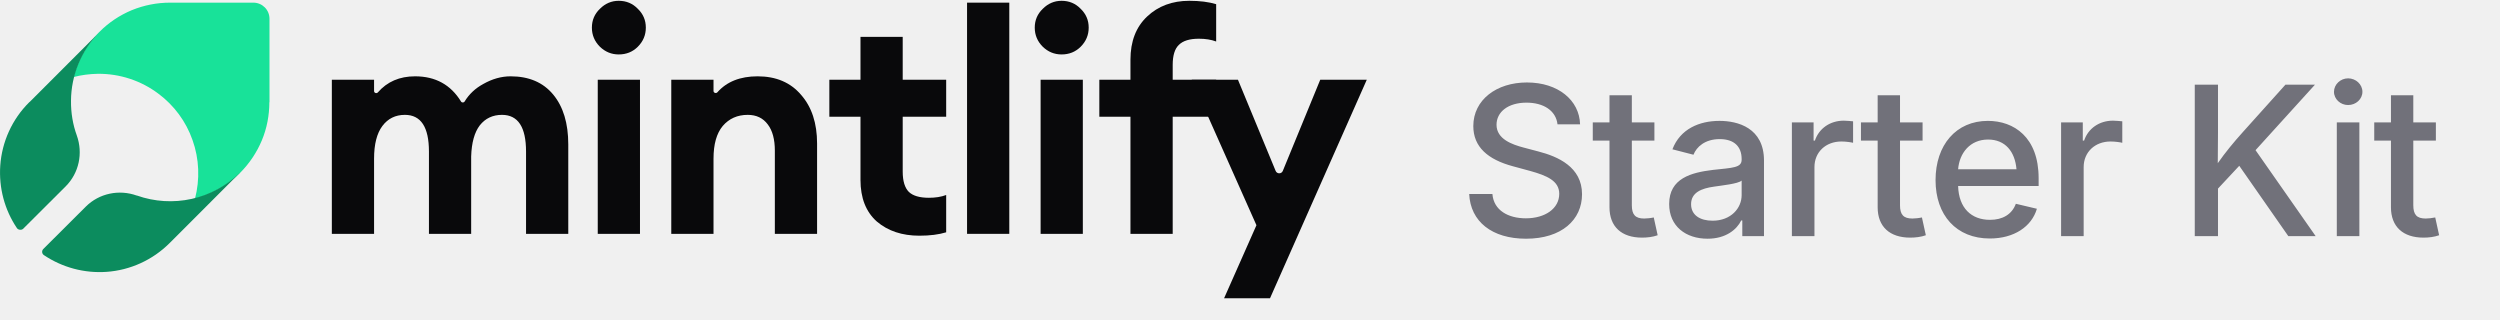
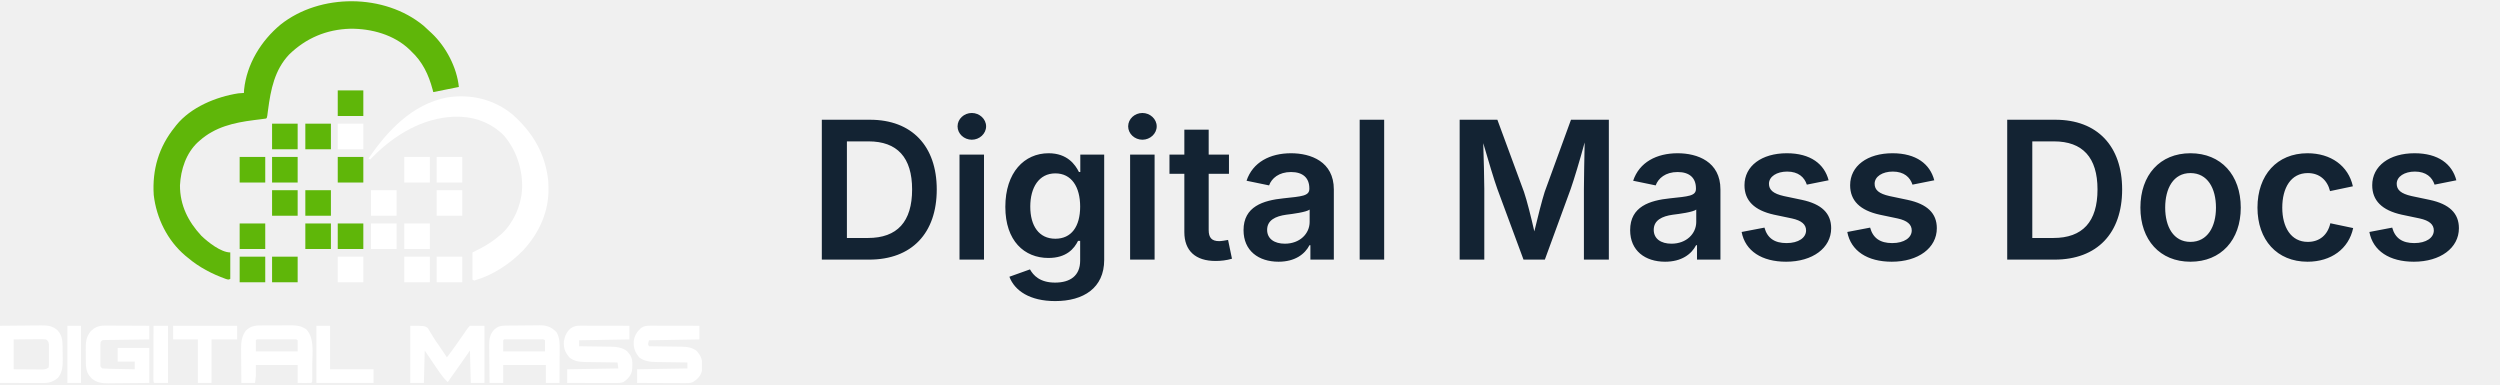
- <svg xmlns="http://www.w3.org/2000/svg" width="180" height="23" viewBox="0 0 180 23" fill="none">
-   <path d="M91.44 21.476H88.133L90.464 16.216L85.802 5.74H89.132L91.847 12.307C91.943 12.536 92.268 12.536 92.362 12.306L95.058 5.74H98.409L91.44 21.476Z" fill="#09090B" />
-   <path d="M81.393 16.837V8.403H79.152V5.74H81.393V4.297C81.393 2.98 81.792 1.944 82.592 1.19C83.391 0.435 84.404 0.058 85.633 0.058C86.387 0.058 87.031 0.139 87.564 0.302V2.988C87.208 2.854 86.794 2.788 86.32 2.788C85.655 2.788 85.174 2.936 84.878 3.232C84.582 3.513 84.434 3.994 84.434 4.674V5.74H87.564V8.403H84.434V16.837H81.393Z" fill="#09090B" />
-   <path d="M76.433 3.92C75.915 3.92 75.463 3.735 75.079 3.365C74.694 2.98 74.502 2.521 74.502 1.989C74.502 1.456 74.694 1.005 75.079 0.635C75.463 0.25 75.915 0.058 76.433 0.058C76.98 0.058 77.438 0.25 77.809 0.635C78.193 1.005 78.386 1.456 78.386 1.989C78.386 2.521 78.193 2.98 77.809 3.365C77.438 3.735 76.98 3.92 76.433 3.92ZM74.924 16.837V5.74H77.964V16.837H74.924Z" fill="#09090B" />
-   <path d="M69.628 16.837V0.191H72.669V16.837H69.628Z" fill="#09090B" />
-   <path d="M66.194 16.97C64.951 16.97 63.93 16.63 63.131 15.949C62.347 15.254 61.955 14.255 61.955 12.953V8.403H59.713V5.74H61.955V2.655H64.995V5.74H68.125V8.403H64.995V12.354C64.995 13.034 65.143 13.523 65.439 13.819C65.735 14.1 66.216 14.24 66.882 14.24C67.355 14.24 67.769 14.174 68.125 14.04V16.726C67.592 16.889 66.948 16.97 66.194 16.97Z" fill="#09090B" />
-   <path d="M48.332 16.837V5.74H51.373V6.551C51.373 6.688 51.559 6.748 51.65 6.646C52.328 5.879 53.293 5.495 54.546 5.495C55.878 5.495 56.921 5.939 57.676 6.827C58.445 7.7 58.83 8.869 58.83 10.334V16.837H55.789V10.844C55.789 10.03 55.619 9.402 55.279 8.958C54.939 8.499 54.458 8.27 53.836 8.27C53.096 8.27 52.497 8.536 52.038 9.069C51.594 9.601 51.373 10.386 51.373 11.421V16.837H48.332Z" fill="#09090B" />
-   <path d="M44.547 3.92C44.029 3.92 43.578 3.735 43.193 3.365C42.809 2.98 42.616 2.521 42.616 1.989C42.616 1.456 42.809 1.005 43.193 0.635C43.578 0.25 44.029 0.058 44.547 0.058C45.095 0.058 45.553 0.25 45.923 0.635C46.308 1.005 46.5 1.456 46.5 1.989C46.5 2.521 46.308 2.98 45.923 3.365C45.553 3.735 45.095 3.92 44.547 3.92ZM43.038 16.837V5.74H46.079V16.837H43.038Z" fill="#09090B" />
-   <path d="M37.875 16.837V10.911C37.875 9.15 37.298 8.27 36.144 8.27C35.478 8.27 34.945 8.521 34.546 9.024C34.161 9.527 33.954 10.275 33.924 11.266V16.837H30.884V10.911C30.884 9.15 30.306 8.27 29.152 8.27C28.472 8.27 27.932 8.536 27.532 9.069C27.133 9.601 26.933 10.386 26.933 11.421V16.837H23.892V5.74H26.933V6.559C26.933 6.695 27.116 6.755 27.206 6.652C27.878 5.881 28.771 5.495 29.885 5.495C31.349 5.495 32.452 6.1 33.193 7.309C33.252 7.404 33.395 7.403 33.454 7.307C33.774 6.78 34.219 6.361 34.79 6.05C35.441 5.68 36.099 5.495 36.765 5.495C38.082 5.495 39.103 5.932 39.828 6.805C40.553 7.678 40.916 8.876 40.916 10.4V16.837H37.875Z" fill="#09090B" />
-   <path d="M19.403 7.362V1.35C19.403 0.705 18.879 0.191 18.244 0.191H12.235C11.291 0.191 10.357 0.378 9.487 0.733C8.618 1.098 7.824 1.621 7.16 2.295L7.114 2.341C6.235 3.23 5.609 4.333 5.291 5.548C5.861 5.399 6.45 5.324 7.039 5.314C8.609 5.296 10.151 5.801 11.403 6.745C12.534 7.586 13.394 8.746 13.861 10.083C14.347 11.438 14.403 12.916 14.039 14.309C15.244 13.991 16.356 13.364 17.244 12.486L17.291 12.439C17.954 11.775 18.487 10.98 18.851 10.111C19.216 9.241 19.393 8.306 19.393 7.362H19.403Z" fill="#18E299" />
-   <path d="M5.112 7.26C5.121 5.416 5.857 3.646 7.151 2.324L2.151 7.326C2.133 7.344 2.114 7.354 2.095 7.372C0.876 8.583 0.14 10.204 0.019 11.918C-0.092 13.52 0.327 15.103 1.22 16.426C1.306 16.552 1.537 16.593 1.667 16.472L4.73 13.417C5.689 12.458 5.987 11.033 5.531 9.757C5.242 8.965 5.103 8.117 5.112 7.26Z" fill="#0C8C5E" />
-   <path d="M17.262 12.44C16.303 13.38 15.102 14.032 13.799 14.321C12.486 14.61 11.127 14.526 9.861 14.079C9.861 14.079 9.851 14.079 9.842 14.079C8.567 13.622 7.142 13.921 6.183 14.871L3.12 17.926C2.99 18.056 3.009 18.27 3.167 18.373C4.489 19.258 6.072 19.686 7.673 19.574C9.386 19.453 10.997 18.717 12.216 17.497L12.263 17.451L17.262 12.449V12.44Z" fill="#0C8C5E" />
-   <text x="105" y="17" font-family="Inter, ui-sans-serif, system-ui, -apple-system, sans-serif" font-size="15" font-weight="500" fill="#71717A" letter-spacing="-0.01em">Starter Kit</text>
+ <svg xmlns="http://www.w3.org/2000/svg" width="260" height="40" viewBox="0 0 260 40">
+   <svg x="0" y="0" width="73" height="40" viewBox="0 0 823 447">
+     <path d="M0 0 C2.51 2.22 4.94 4.49 7.36 6.81 C8.12 7.51 8.88 8.21 9.66 8.93 C26.28 24.65 39.1 48.95 41.36 71.81 C31.36 73.81 21.36 75.81 11.36 77.81 C10.96 76.25 10.96 76.25 10.55 74.66 C5.87 57.27 -1.23 42.24 -14.64 29.81 C-15.22 29.23 -15.79 28.65 -16.38 28.05 C-34.65 10.48 -61.34 3.21 -86.17 3.53 C-113.85 4.33 -137.94 14.55 -157.71 33.83 C-174.74 51.96 -179.2 74.88 -182.33 98.58 C-182.49 99.76 -182.65 100.94 -182.81 102.15 C-182.95 103.22 -183.08 104.28 -183.22 105.38 C-183.64 107.81 -183.64 107.81 -184.64 108.81 C-187.09 109.19 -189.52 109.5 -191.98 109.79 C-193.53 109.98 -195.07 110.18 -196.62 110.37 C-197.43 110.47 -198.24 110.58 -199.07 110.68 C-222.51 113.67 -244.44 118.65 -262.64 134.81 C-263.25 135.34 -263.86 135.87 -264.49 136.42 C-278.49 149.4 -284.68 168.54 -285.63 187.15 C-285.68 210.36 -276.14 229.53 -260.45 246.38 C-252.91 253.62 -237.61 265.81 -226.64 265.81 C-226.64 276.04 -226.64 286.27 -226.64 296.81 C-228.64 297.81 -228.64 297.81 -231.67 296.95 C-248.14 291.03 -263.27 283.16 -276.64 271.81 C-277.51 271.11 -278.38 270.4 -279.27 269.68 C-300.33 251.85 -313.24 225.67 -316.39 198.44 C-318.3 168.63 -310.42 141.99 -291.64 118.81 C-291.1 118.11 -290.56 117.4 -290.01 116.68 C-272.99 95.56 -243.36 83.33 -217.21 79.28 C-215.03 79.06 -212.83 78.92 -210.64 78.81 C-210.55 76.89 -210.55 76.89 -210.45 74.94 C-207.33 44.95 -190.59 17.69 -167.7 -1.31 C-121.35 -38.19 -45.74 -37.89 0 0 Z " fill="#5FB609" transform="translate(496.6406,28.1875)" />
+     <path d="M0 0 C23.55 21.08 38.17 45.59 41.57 77.54 C41.66 79.18 41.73 80.83 41.76 82.47 C41.8 83.41 41.84 84.34 41.88 85.3 C42.54 113.37 31.02 138.67 12.16 159.01 C-3.43 175.05 -23.56 188.22 -45.24 194.47 C-45.9 194.14 -46.56 193.81 -47.24 193.47 C-47.24 182.91 -47.24 172.35 -47.24 161.47 C-42.94 159.31 -42.94 159.31 -38.55 157.1 C-30 152.66 -22.54 147.78 -15.24 141.47 C-14.49 140.84 -13.75 140.21 -12.98 139.56 C0.65 127.02 9.65 106.84 10.76 88.47 C10.81 87.63 10.87 86.78 10.92 85.91 C11.6 64.07 4.11 41.34 -10.13 24.68 C-23.08 11.15 -41.53 3.28 -60.24 2.47 C-60.98 2.43 -61.72 2.39 -62.48 2.35 C-98.93 1.34 -132.78 19.68 -158.62 43.98 C-161.54 46.77 -164.42 49.58 -167.24 52.47 C-167.9 52.14 -168.56 51.81 -169.24 51.47 C-147.03 18.78 -117.81 -12.3 -77.3 -20.19 C-49.63 -24.7 -21.67 -18.11 0 0 Z " fill="#FFFFFF" transform="translate(601.2383,132.5273)" />
+     <path d="M0 0 C1.26 0 2.52 0 3.82 0 C5.2 0.01 6.57 0.01 7.95 0.02 C9.36 0.02 10.77 0.02 12.18 0.02 C15.88 0.02 19.58 0.03 23.29 0.04 C27.07 0.06 30.85 0.06 34.63 0.06 C42.04 0.08 49.46 0.09 56.88 0.11 C56.88 5.39 56.88 10.67 56.88 16.11 C37.41 16.44 17.94 16.77 -2.12 17.11 C-3.58 21.72 -3.58 21.72 -2.12 24.11 C-1.57 24.12 -1.01 24.13 -0.43 24.13 C5.41 24.2 11.25 24.28 17.09 24.38 C19.27 24.41 21.44 24.44 23.62 24.46 C26.76 24.49 29.89 24.55 33.03 24.6 C34 24.61 34.96 24.61 35.96 24.62 C42.54 24.76 48.64 25.42 53.9 29.8 C54.35 30.38 54.79 30.95 55.25 31.55 C55.94 32.42 55.94 32.42 56.65 33.3 C60.88 39.56 60.55 45.71 59.88 53.11 C58.1 59.39 54.61 62.81 49.11 66.2 C46.18 67.4 43.8 67.35 40.64 67.34 C38.75 67.34 38.75 67.34 36.82 67.34 C35.45 67.33 34.08 67.32 32.7 67.31 C31.3 67.31 29.89 67.3 28.48 67.3 C24.79 67.29 21.09 67.27 17.4 67.25 C13.62 67.23 9.85 67.22 6.08 67.21 C-1.32 67.19 -8.72 67.15 -16.12 67.11 C-16.12 61.83 -16.12 56.55 -16.12 51.11 C3.35 50.78 22.82 50.45 42.88 50.11 C42.88 47.8 42.88 45.49 42.88 43.11 C40.9 43.09 40.9 43.09 38.89 43.07 C33.97 43.01 29.06 42.93 24.14 42.85 C22.02 42.82 19.9 42.79 17.78 42.77 C14.72 42.73 11.66 42.68 8.6 42.63 C7.66 42.62 6.72 42.61 5.76 42.61 C-1.14 42.45 -7.82 41.6 -13.46 37.35 C-18.64 31.11 -20.45 26.22 -20.06 18.11 C-19.21 11.58 -16.27 7.1 -11.5 2.68 C-7.59 0.1 -4.58 -0.01 0 0 Z " fill="#FFFFFF" transform="translate(763.1238,379.8865)" />
+     <path d="M0 0 C1.26 0 2.52 0 3.82 0 C5.2 0.01 6.57 0.01 7.95 0.02 C9.36 0.02 10.77 0.02 12.18 0.02 C15.88 0.02 19.58 0.03 23.29 0.04 C27.07 0.06 30.85 0.06 34.63 0.06 C42.04 0.08 49.46 0.09 56.88 0.11 C56.88 5.39 56.88 10.67 56.88 16.11 C37.41 16.44 17.94 16.77 -2.12 17.11 C-2.12 19.42 -2.12 21.73 -2.12 24.11 C-0.15 24.14 -0.15 24.14 1.86 24.16 C6.78 24.22 11.69 24.29 16.61 24.38 C18.73 24.41 20.85 24.44 22.97 24.46 C26.03 24.49 29.09 24.55 32.15 24.6 C33.56 24.61 33.56 24.61 35 24.62 C41.91 24.77 48.74 25.56 54.25 30.05 C54.79 30.73 55.32 31.41 55.88 32.11 C56.43 32.79 56.99 33.47 57.56 34.18 C61.27 39.64 60.37 46.81 59.88 53.11 C58.25 59.1 54.86 62.61 49.88 66.11 C46.6 67.21 44.2 67.23 40.75 67.23 C39.49 67.23 38.23 67.23 36.93 67.23 C35.55 67.22 34.18 67.22 32.8 67.21 C31.39 67.21 29.99 67.21 28.58 67.21 C24.87 67.2 21.17 67.19 17.47 67.18 C13.69 67.17 9.9 67.17 6.12 67.16 C-1.29 67.15 -8.71 67.13 -16.12 67.11 C-16.12 61.83 -16.12 56.55 -16.12 51.11 C3.68 50.78 23.48 50.45 43.88 50.11 C43.38 46.65 43.38 46.65 42.88 43.11 C42.32 43.11 41.76 43.1 41.18 43.1 C35.34 43.03 29.5 42.95 23.66 42.85 C21.49 42.82 19.31 42.79 17.13 42.77 C13.99 42.73 10.86 42.68 7.72 42.63 C6.76 42.62 5.79 42.61 4.8 42.61 C-1.97 42.46 -7.88 41.67 -13.37 37.35 C-18.45 31.35 -20.51 26.51 -20 18.61 C-19.07 12.44 -16.82 7.3 -12.06 3.18 C-7.86 0.22 -5.02 -0.01 0 0 Z " fill="#FFFFFF" transform="translate(681.1238,379.8865)" />
+     <path d="M0 0 C17 0 17 0 20.68 2.72 C21.85 4.52 21.85 4.52 22.88 6.5 C23.73 7.87 24.58 9.25 25.43 10.62 C25.85 11.34 26.26 12.06 26.69 12.8 C28.9 16.52 31.44 20.02 33.94 23.56 C37 28.02 40.01 32.5 43 37 C49.86 28.14 56.24 18.97 62.59 9.75 C63.6 8.29 63.6 8.29 64.62 6.8 C65.52 5.49 65.52 5.49 66.45 4.15 C68 2 68 2 70 0 C75.61 0 81.22 0 87 0 C87 22.11 87 44.22 87 67 C81.72 67 76.44 67 71 67 C70.67 54.46 70.34 41.92 70 29 C66.35 34.26 66.35 34.26 62.62 39.62 C56.48 48.46 50.3 57.27 44 66 C39.28 61.67 35.81 56.7 32.19 51.44 C31.61 50.61 31.03 49.78 30.44 48.92 C25.87 42.34 21.45 35.67 17 29 C16.67 41.54 16.34 54.08 16 67 C10.72 67 5.44 67 0 67 C0 44.89 0 22.78 0 0 Z " fill="#FFFFFF" transform="translate(481,380)" />
+     <path d="M0 0 C1.17 -0.01 2.34 -0.01 3.55 -0.02 C6.02 -0.02 8.49 -0.02 10.97 -0.01 C14.74 -0 18.51 -0.03 22.28 -0.06 C24.68 -0.07 27.09 -0.07 29.5 -0.06 C31.18 -0.08 31.18 -0.08 32.9 -0.1 C39.69 -0.04 44.1 0.79 49.88 4.43 C59.8 14.88 57.05 32.26 57.01 45.75 C57.01 48.35 57.01 50.96 57.02 53.57 C57.02 55.23 57.02 56.89 57.02 58.55 C57.02 59.33 57.02 60.11 57.02 60.91 C57 66.32 57 66.32 55.88 67.43 C53.18 67.51 50.52 67.53 47.82 67.5 C45.2 67.48 42.58 67.45 39.88 67.43 C39.88 60.5 39.88 53.57 39.88 46.43 C23.71 46.43 7.54 46.43 -9.12 46.43 C-9.12 50.72 -9.12 55.01 -9.12 59.43 C-9.39 62.11 -9.7 64.78 -10.12 67.43 C-15.4 67.43 -20.68 67.43 -26.12 67.43 C-26.19 60.62 -26.25 53.81 -26.28 46.99 C-26.3 44.68 -26.32 42.36 -26.34 40.05 C-26.38 36.71 -26.4 33.37 -26.41 30.03 C-26.43 29.01 -26.44 27.98 -26.46 26.92 C-26.46 19.31 -25.54 12.26 -20.8 6.06 C-14.47 -0.13 -8.43 -0.02 0 0 Z M-9.12 17.43 C-9.12 21.72 -9.12 26.01 -9.12 30.43 C7.05 30.43 23.22 30.43 39.88 30.43 C39.88 26.14 39.88 21.85 39.88 17.43 C38.3 15.85 36.67 16.31 34.47 16.3 C33.06 16.3 33.06 16.3 31.63 16.29 C30.61 16.3 29.59 16.3 28.54 16.3 C27.5 16.3 26.46 16.3 25.39 16.3 C23.19 16.3 20.98 16.3 18.78 16.3 C15.4 16.31 12.01 16.3 8.63 16.3 C6.49 16.3 4.36 16.3 2.23 16.3 C1.21 16.3 0.19 16.3 -0.86 16.29 C-1.8 16.3 -2.74 16.3 -3.71 16.3 C-4.95 16.31 -4.95 16.31 -6.22 16.31 C-8.13 16.23 -8.13 16.23 -9.12 17.43 Z " fill="#FFFFFF" transform="translate(309.1172,379.5664)" />
+     <path d="M0 0 C1.08 -0.02 2.15 -0.03 3.26 -0.05 C8.18 -0.09 13.1 -0.13 18.02 -0.16 C20.62 -0.17 23.21 -0.2 25.8 -0.24 C29.54 -0.29 33.29 -0.32 37.03 -0.33 C38.18 -0.35 39.34 -0.38 40.52 -0.4 C49.1 -0.38 54 1.56 60.11 7.51 C64.27 14.38 64.01 21.91 63.93 29.69 C63.93 30.77 63.93 31.85 63.92 32.95 C63.91 36.37 63.89 39.78 63.86 43.19 C63.85 45.52 63.84 47.84 63.84 50.17 C63.81 55.84 63.78 61.52 63.74 67.19 C58.46 67.19 53.18 67.19 47.74 67.19 C47.74 60.26 47.74 53.33 47.74 46.19 C31.24 46.19 14.74 46.19 -2.26 46.19 C-2.26 53.12 -2.26 60.05 -2.26 67.19 C-7.54 67.19 -12.82 67.19 -18.26 67.19 C-18.36 59.79 -18.43 52.39 -18.48 44.99 C-18.5 42.47 -18.53 39.96 -18.56 37.44 C-18.61 33.82 -18.64 30.19 -18.65 26.57 C-18.67 25.45 -18.69 24.33 -18.72 23.18 C-18.72 15.95 -17.93 10.04 -12.78 4.64 C-8.61 0.98 -5.41 0.07 0 0 Z M-2.26 17.19 C-2.26 21.48 -2.26 25.77 -2.26 30.19 C13.91 30.19 30.08 30.19 46.74 30.19 C46.74 25.9 46.74 21.61 46.74 17.19 C45.15 15.61 43.53 16.07 41.33 16.06 C39.92 16.06 39.92 16.06 38.48 16.05 C37.46 16.06 36.44 16.06 35.39 16.06 C34.35 16.06 33.31 16.06 32.24 16.06 C30.04 16.06 27.84 16.06 25.64 16.06 C22.25 16.07 18.87 16.06 15.48 16.06 C13.35 16.06 11.22 16.06 9.08 16.06 C8.06 16.06 7.04 16.06 5.99 16.05 C5.05 16.06 4.12 16.06 3.15 16.06 C1.91 16.06 1.91 16.06 0.64 16.07 C-1.27 15.98 -1.27 15.98 -2.26 17.19 Z " fill="#FFFFFF" transform="translate(592.2625,379.8071)" />
+     <path d="M0 0 C1.16 0 2.32 0 3.52 0 C4.76 0.01 6 0.02 7.28 0.03 C9.2 0.04 9.2 0.04 11.16 0.04 C14.56 0.05 17.95 0.07 21.34 0.09 C24.8 0.11 28.27 0.12 31.74 0.13 C38.53 0.15 45.32 0.19 52.11 0.23 C52.11 5.51 52.11 10.79 52.11 16.23 C50.45 16.25 48.8 16.27 47.09 16.29 C40.97 16.36 34.84 16.45 28.72 16.54 C26.07 16.58 23.41 16.62 20.76 16.65 C16.95 16.69 13.14 16.75 9.33 16.81 C8.14 16.82 6.95 16.84 5.72 16.85 C4.62 16.87 3.52 16.89 2.38 16.91 C0.93 16.93 0.93 16.93 -0.56 16.95 C-3.08 17.01 -3.08 17.01 -4.89 19.23 C-5.2 22.21 -5.2 22.21 -5.16 25.7 C-5.16 26.99 -5.16 28.28 -5.17 29.61 C-5.16 30.29 -5.16 30.96 -5.15 31.66 C-5.14 33.72 -5.15 35.78 -5.17 37.84 C-5.16 39.78 -5.16 39.78 -5.16 41.76 C-5.16 42.95 -5.15 44.14 -5.15 45.37 C-5.19 48.36 -5.19 48.36 -2.89 50.23 C-0.03 50.47 2.75 50.6 5.62 50.64 C6.46 50.66 7.3 50.68 8.16 50.7 C10.85 50.76 13.54 50.81 16.23 50.85 C18.05 50.89 19.88 50.93 21.7 50.97 C26.17 51.07 30.64 51.15 35.11 51.23 C35.11 48.26 35.11 45.29 35.11 42.23 C28.51 42.23 21.91 42.23 15.11 42.23 C15.11 36.95 15.11 31.67 15.11 26.23 C27.32 26.23 39.53 26.23 52.11 26.23 C52.11 39.76 52.11 53.29 52.11 67.23 C44.69 67.31 37.27 67.39 29.86 67.43 C26.4 67.46 22.95 67.48 19.49 67.53 C15.52 67.58 11.55 67.6 7.58 67.62 C5.74 67.65 5.74 67.65 3.86 67.68 C-4.14 67.68 -9.68 66.86 -15.92 61.48 C-16.36 60.92 -16.81 60.36 -17.27 59.79 C-17.73 59.23 -18.19 58.68 -18.67 58.11 C-21.76 53.36 -22.21 48.92 -22.23 43.36 C-22.23 42.61 -22.24 41.86 -22.25 41.09 C-22.26 39.5 -22.26 37.92 -22.26 36.34 C-22.27 33.93 -22.3 31.53 -22.34 29.13 C-22.41 20.15 -22.28 13.31 -16.15 6.2 C-15.59 5.76 -15.03 5.31 -14.45 4.85 C-13.9 4.39 -13.34 3.93 -12.77 3.45 C-8.59 0.72 -4.96 -0.02 0 0 Z " fill="#FFFFFF" transform="translate(122.8918,379.7729)" />
+     <path d="M0 0 C14.11 -0.12 14.11 -0.12 28.5 -0.25 C31.46 -0.29 34.41 -0.32 37.46 -0.36 C39.81 -0.37 42.17 -0.38 44.53 -0.39 C45.74 -0.41 46.95 -0.43 48.2 -0.45 C55.8 -0.46 61.65 0.05 67.51 5.38 C72.49 10.86 73.32 16.74 73.37 23.89 C73.38 24.64 73.39 25.38 73.4 26.15 C73.41 27.72 73.42 29.29 73.43 30.86 C73.44 33.23 73.49 35.6 73.54 37.97 C73.63 46.44 73.54 54.04 68 61 C62.81 65.23 58.15 67.13 51.43 67.11 C49.69 67.11 49.69 67.11 47.92 67.11 C46.71 67.11 45.49 67.1 44.24 67.1 C43.12 67.1 42 67.1 40.85 67.09 C36.67 67.09 32.49 67.08 28.31 67.06 C14.3 67.03 14.3 67.03 0 67 C0 44.89 0 22.78 0 0 Z M16 16 C16 27.55 16 39.1 16 51 C21.36 51.05 26.71 51.09 32.07 51.11 C33.89 51.12 35.72 51.13 37.54 51.15 C40.16 51.18 42.78 51.19 45.39 51.2 C46.62 51.21 46.62 51.21 47.87 51.23 C51.77 51.23 53.68 51.22 57 49 C57.47 45.95 57.47 45.95 57.4 42.35 C57.4 41.36 57.4 41.36 57.41 40.36 C57.41 38.97 57.4 37.58 57.39 36.2 C57.38 34.07 57.39 31.95 57.41 29.83 C57.41 28.48 57.4 27.13 57.4 25.79 C57.4 24.56 57.39 23.33 57.39 22.06 C56.96 18.67 56.62 18.03 54 16 C51.06 15.74 48.33 15.65 45.39 15.71 C44.56 15.71 43.72 15.72 42.85 15.72 C40.17 15.74 37.49 15.77 34.81 15.81 C33 15.83 31.18 15.84 29.36 15.85 C24.91 15.88 20.45 15.94 16 16 Z " fill="#FFFFFF" transform="translate(0,380)" />
+     <path d="M0 0 C24.75 0 49.5 0 75 0 C75 5.28 75 10.56 75 16 C65.1 16 55.2 16 45 16 C45 32.83 45 49.66 45 67 C39.72 67 34.44 67 29 67 C29 50.17 29 33.34 29 16 C19.43 16 9.86 16 0 16 C0 10.72 0 5.44 0 0 Z " fill="#FFFFFF" transform="translate(203,380)" />
+     <path d="M0 0 C5.28 0 10.56 0 16 0 C16 16.83 16 33.66 16 51 C32.83 51 49.66 51 67 51 C67 56.28 67 61.56 67 67 C44.89 67 22.78 67 0 67 C0 44.89 0 22.78 0 0 Z " fill="#FFFFFF" transform="translate(371,380)" />
+     <path d="M0 0 C5.61 0 11.22 0 17 0 C17 22.11 17 44.22 17 67 C11.72 67 6.44 67 1 67 C0 66 0 66 -0.12 63.37 C-0.12 62.2 -0.12 61.03 -0.11 59.83 C-0.11 59.18 -0.11 58.54 -0.11 57.88 C-0.11 55.74 -0.11 53.6 -0.1 51.46 C-0.1 49.99 -0.09 48.51 -0.09 47.03 C-0.09 43.13 -0.08 39.23 -0.07 35.34 C-0.06 31.36 -0.05 27.39 -0.05 23.41 C-0.04 15.61 -0.02 7.8 0 0 Z " fill="#FFFFFF" transform="translate(180,380)" />
+     <path d="M0 0 C5.28 0 10.56 0 16 0 C16 22.11 16 44.22 16 67 C10.72 67 5.44 67 0 67 C0 44.89 0 22.78 0 0 Z " fill="#FFFFFF" transform="translate(79,380)" />
+     <path d="M0 0 C9.9 0 19.8 0 30 0 C30 9.9 30 19.8 30 30 C20.1 30 10.2 30 0 30 C0 20.1 0 10.2 0 0 Z " fill="#FFFFFF" transform="translate(512,299)" />
+     <path d="M0 0 C9.9 0 19.8 0 30 0 C30 9.9 30 19.8 30 30 C20.1 30 10.2 30 0 30 C0 20.1 0 10.2 0 0 Z " fill="#FFFFFF" transform="translate(474,299)" />
+     <path d="M0 0 C9.9 0 19.8 0 30 0 C30 9.9 30 19.8 30 30 C20.1 30 10.2 30 0 30 C0 20.1 0 10.2 0 0 Z " fill="#FFFFFF" transform="translate(396,299)" />
+     <path d="M0 0 C9.9 0 19.8 0 30 0 C30 9.9 30 19.8 30 30 C20.1 30 10.2 30 0 30 C0 20.1 0 10.2 0 0 Z " fill="#5FB609" transform="translate(319,299)" />
+     <path d="M0 0 C9.9 0 19.8 0 30 0 C30 9.9 30 19.8 30 30 C20.1 30 10.2 30 0 30 C0 20.1 0 10.2 0 0 Z " fill="#5FB609" transform="translate(281,299)" />
+     <path d="M0 0 C9.9 0 19.8 0 30 0 C30 9.9 30 19.8 30 30 C20.1 30 10.2 30 0 30 C0 20.1 0 10.2 0 0 Z " fill="#FFFFFF" transform="translate(474,260)" />
+     <path d="M0 0 C9.9 0 19.8 0 30 0 C30 9.9 30 19.8 30 30 C20.1 30 10.2 30 0 30 C0 20.1 0 10.2 0 0 Z " fill="#FFFFFF" transform="translate(435,260)" />
+     <path d="M0 0 C9.9 0 19.8 0 30 0 C30 9.9 30 19.8 30 30 C20.1 30 10.2 30 0 30 C0 20.1 0 10.2 0 0 Z " fill="#5FB609" transform="translate(396,260)" />
+     <path d="M0 0 C9.9 0 19.8 0 30 0 C30 9.9 30 19.8 30 30 C20.1 30 10.2 30 0 30 C0 20.1 0 10.2 0 0 Z " fill="#5FB709" transform="translate(358,260)" />
+     <path d="M0 0 C9.9 0 19.8 0 30 0 C30 9.9 30 19.8 30 30 C20.1 30 10.2 30 0 30 C0 20.1 0 10.2 0 0 Z " fill="#5FB609" transform="translate(281,260)" />
+     <path d="M0 0 C9.9 0 19.8 0 30 0 C30 9.9 30 19.8 30 30 C20.1 30 10.2 30 0 30 C0 20.1 0 10.2 0 0 Z " fill="#FFFFFF" transform="translate(512,221)" />
+     <path d="M0 0 C9.9 0 19.8 0 30 0 C30 9.9 30 19.8 30 30 C20.1 30 10.2 30 0 30 C0 20.1 0 10.2 0 0 Z " fill="#FFFFFF" transform="translate(435,221)" />
+     <path d="M0 0 C9.9 0 19.8 0 30 0 C30 9.9 30 19.8 30 30 C20.1 30 10.2 30 0 30 C0 20.1 0 10.2 0 0 Z " fill="#5FB709" transform="translate(358,221)" />
+     <path d="M0 0 C9.9 0 19.8 0 30 0 C30 9.9 30 19.8 30 30 C20.1 30 10.2 30 0 30 C0 20.1 0 10.2 0 0 Z " fill="#5FB609" transform="translate(319,221)" />
+     <path d="M0 0 C9.9 0 19.8 0 30 0 C30 9.9 30 19.8 30 30 C20.1 30 10.2 30 0 30 C0 20.1 0 10.2 0 0 Z " fill="#FFFFFF" transform="translate(512,182)" />
+     <path d="M0 0 C9.9 0 19.8 0 30 0 C30 9.9 30 19.8 30 30 C20.1 30 10.2 30 0 30 C0 20.1 0 10.2 0 0 Z " fill="#FFFFFF" transform="translate(474,182)" />
+     <path d="M0 0 C9.9 0 19.8 0 30 0 C30 9.9 30 19.8 30 30 C20.1 30 10.2 30 0 30 C0 20.1 0 10.2 0 0 Z " fill="#5FB609" transform="translate(396,182)" />
+     <path d="M0 0 C9.9 0 19.8 0 30 0 C30 9.9 30 19.8 30 30 C20.1 30 10.2 30 0 30 C0 20.1 0 10.2 0 0 Z " fill="#5FB709" transform="translate(319,182)" />
+     <path d="M0 0 C9.9 0 19.8 0 30 0 C30 9.9 30 19.8 30 30 C20.1 30 10.2 30 0 30 C0 20.1 0 10.2 0 0 Z " fill="#5FB709" transform="translate(281,182)" />
+     <path d="M0 0 C9.9 0 19.8 0 30 0 C30 9.9 30 19.8 30 30 C20.1 30 10.2 30 0 30 C0 20.1 0 10.2 0 0 Z " fill="#FFFFFF" transform="translate(396,143)" />
+     <path d="M0 0 C9.9 0 19.8 0 30 0 C30 9.9 30 19.8 30 30 C20.1 30 10.2 30 0 30 C0 20.1 0 10.2 0 0 Z " fill="#5FB609" transform="translate(358,143)" />
+     <path d="M0 0 C9.9 0 19.8 0 30 0 C30 9.9 30 19.8 30 30 C20.1 30 10.2 30 0 30 C0 20.1 0 10.2 0 0 Z " fill="#5FB709" transform="translate(319,143)" />
+     <path d="M0 0 C9.9 0 19.8 0 30 0 C30 9.9 30 19.8 30 30 C20.1 30 10.2 30 0 30 C0 20.1 0 10.2 0 0 Z " fill="#5FB609" transform="translate(396,104)" />
+   </svg>
+   <text x="84" y="27" font-family="Inter, Helvetica, Arial, sans-serif" font-size="20" font-weight="600" fill="#132333">Digital Mass Docs</text>
</svg>
